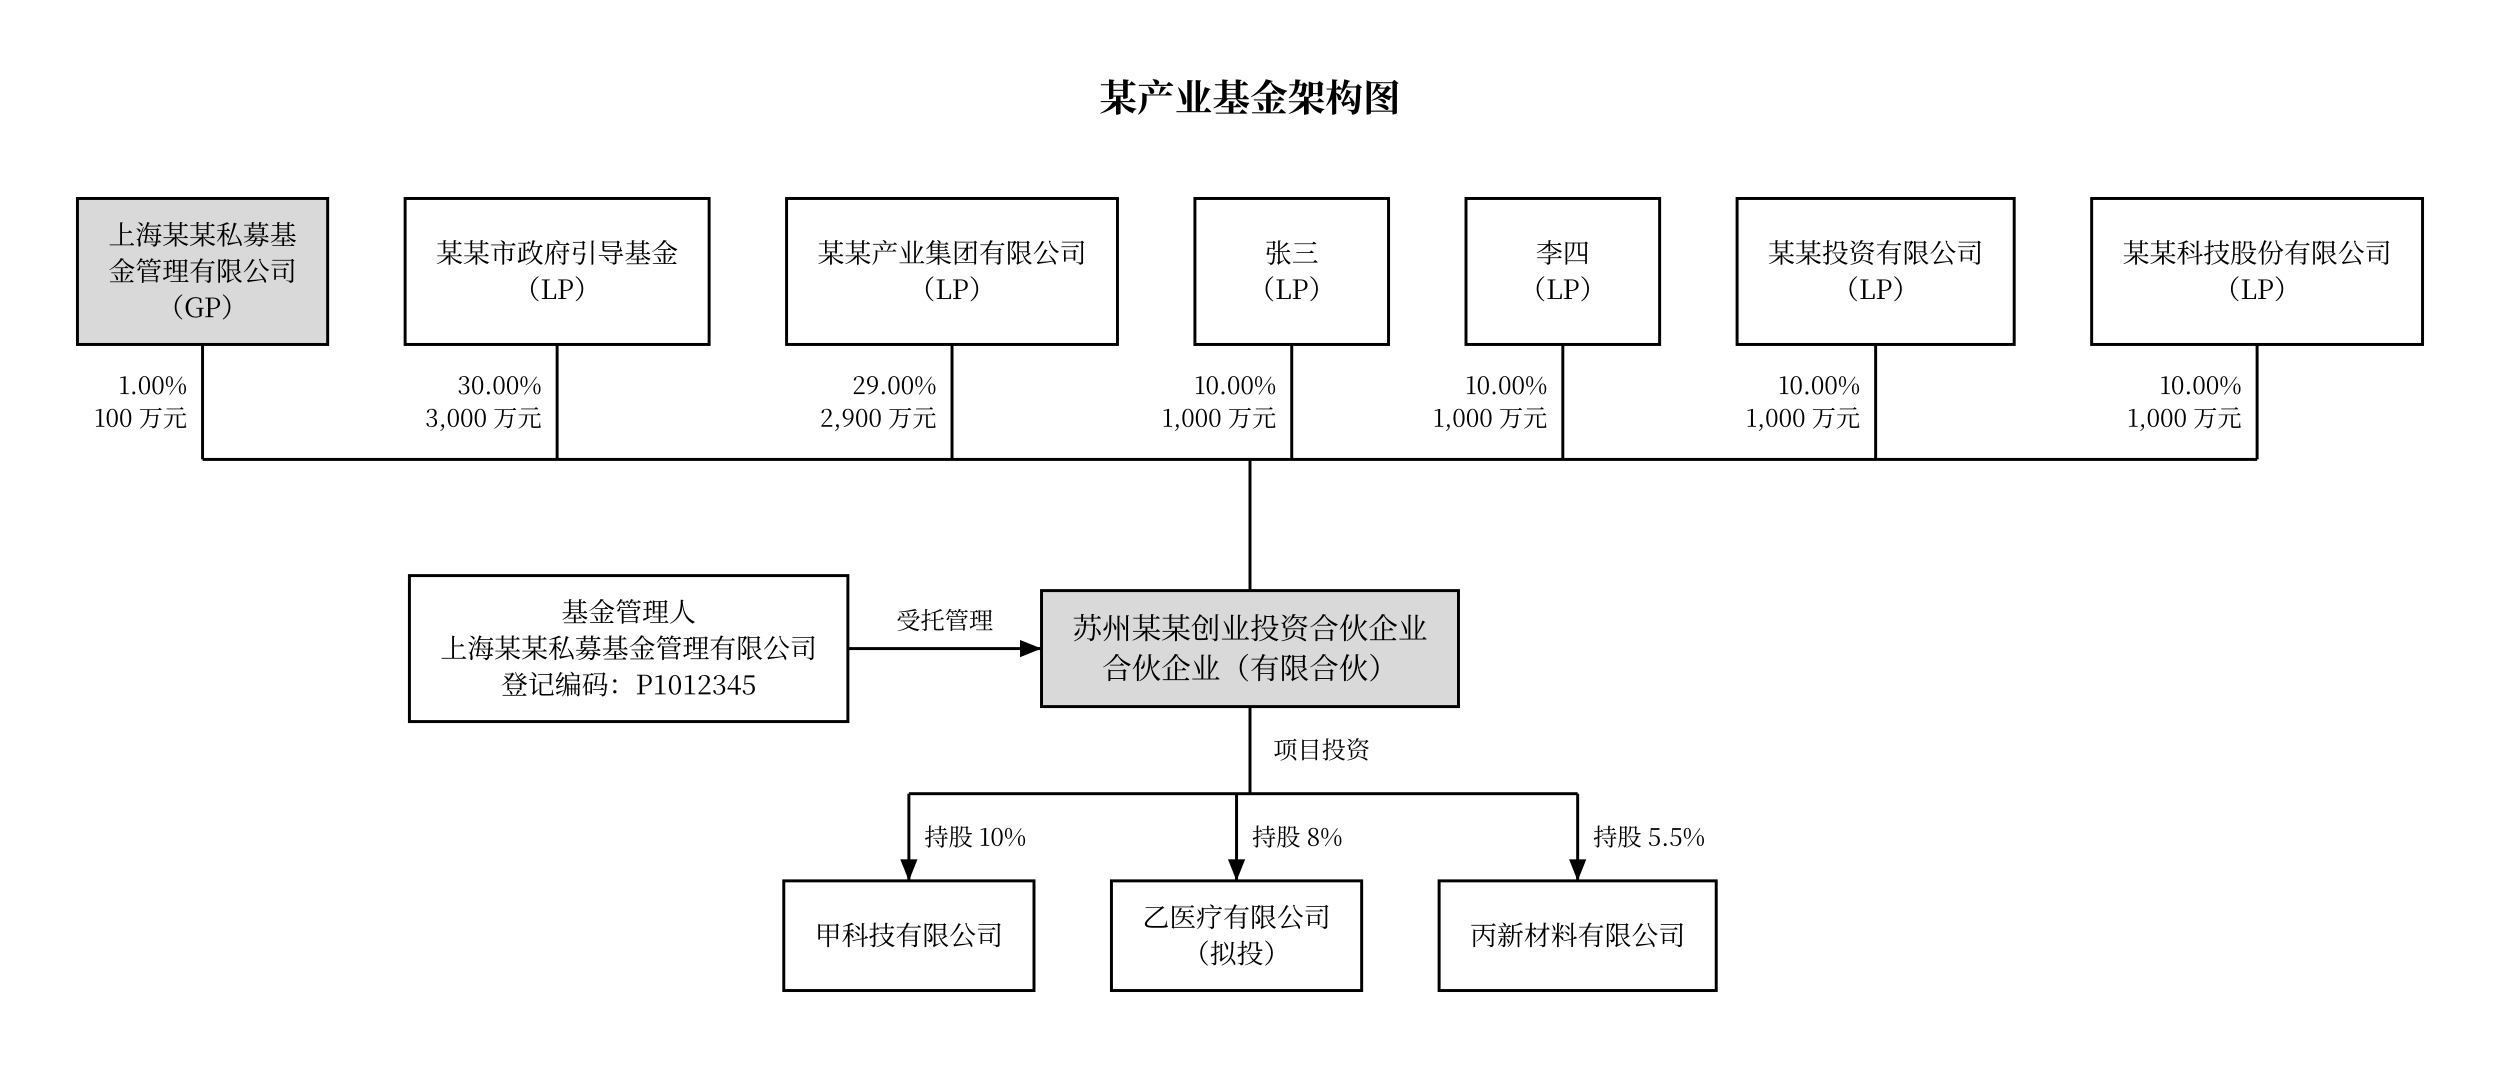
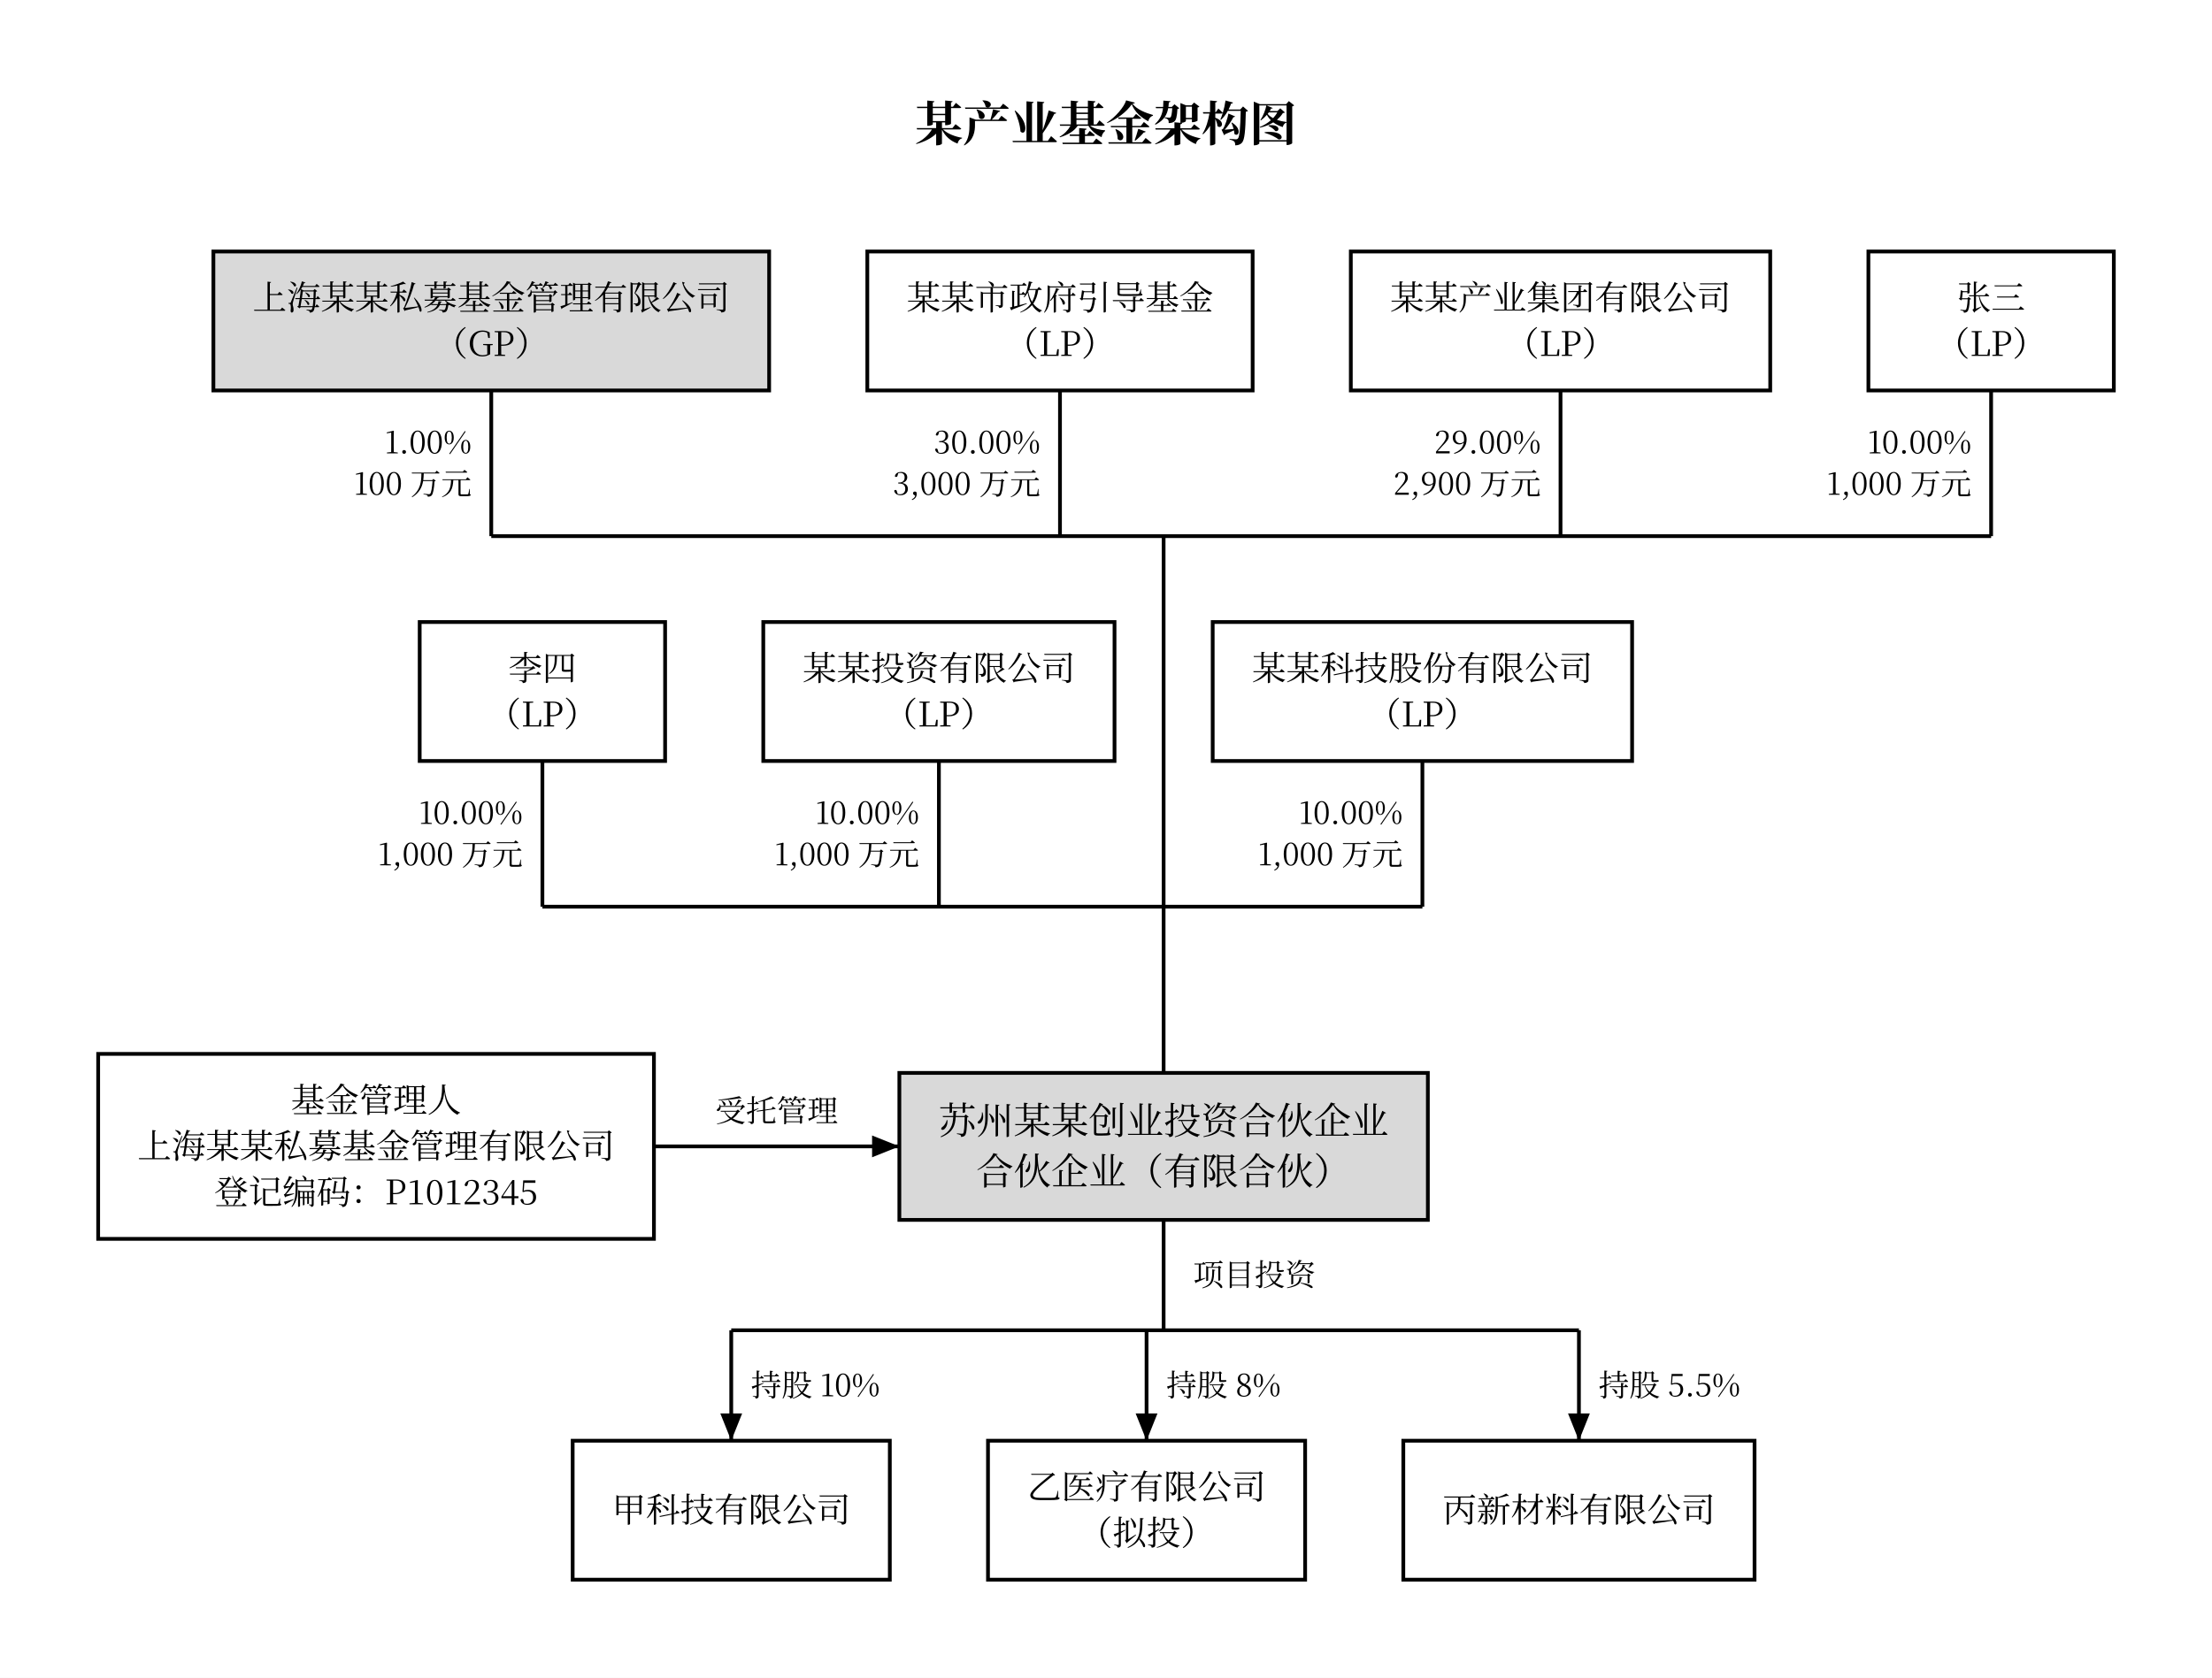
- <svg xmlns="http://www.w3.org/2000/svg" width="929.6" height="397.12" viewBox="0 0 929.6 397.12" font-family="SimSun, 宋体, 'Songti SC', STSong, 'Noto Serif CJK SC', 'Source Han Serif SC', 'Noto Sans CJK SC', 'Microsoft YaHei', 'WenQuanYi Micro Hei', serif">
+ <svg xmlns="http://www.w3.org/2000/svg" width="648.92" height="492.34" viewBox="0 0 648.92 492.34" font-family="SimSun, 宋体, 'Songti SC', STSong, 'Noto Serif CJK SC', 'Source Han Serif SC', 'Noto Sans CJK SC', 'Microsoft YaHei', 'WenQuanYi Micro Hei', serif">
  <defs>
    <marker id="arrow" viewBox="0 0 10 8" refX="10" refY="4" markerWidth="8" markerHeight="6.4" markerUnits="userSpaceOnUse" orient="auto">
      <path d="M0,0 L10,4 L0,8 z" fill="black" />
    </marker>
  </defs>
-   <rect x="0" y="0" width="929.6" height="397.12" fill="white" />
+   <rect x="0" y="0" width="648.92" height="492.34" fill="white" />
  <g stroke="black" stroke-width="1.1" fill="none">
-     <rect x="28.8" y="73.8" width="93.04" height="54.28" fill="#d9d9d9" />
-     <line x1="75.32" y1="128.08" x2="75.32" y2="170.83" />
-     <rect x="150.64" y="73.8" width="113.04" height="54.28" fill="white" />
-     <line x1="207.16" y1="128.08" x2="207.16" y2="170.83" />
-     <rect x="292.48" y="73.8" width="123.04" height="54.28" fill="white" />
-     <line x1="354" y1="128.08" x2="354" y2="170.83" />
-     <rect x="444.32" y="73.8" width="72" height="54.28" fill="white" />
-     <line x1="480.32" y1="128.08" x2="480.32" y2="170.83" />
-     <rect x="545.12" y="73.8" width="72" height="54.28" fill="white" />
-     <line x1="581.12" y1="128.08" x2="581.12" y2="170.83" />
-     <rect x="645.92" y="73.8" width="103.04" height="54.28" fill="white" />
-     <line x1="697.44" y1="128.08" x2="697.44" y2="170.83" />
-     <rect x="777.76" y="73.8" width="123.04" height="54.28" fill="white" />
-     <line x1="839.28" y1="128.08" x2="839.28" y2="170.83" />
-     <line x1="75.32" y1="170.83" x2="839.28" y2="170.83" />
-     <line x1="464.8" y1="170.83" x2="464.8" y2="219.61" />
-     <rect x="387.28" y="219.61" width="155.04" height="43.13" fill="#d9d9d9" />
-     <rect x="152.24" y="214.03" width="163.04" height="54.28" fill="white" />
-     <line x1="315.28" y1="241.17" x2="387.28" y2="241.17" marker-end="url(#arrow)" />
-     <line x1="464.8" y1="262.74" x2="464.8" y2="295.13" />
-     <rect x="291.44" y="327.54" width="93.04" height="40.78" fill="white" />
-     <line x1="337.96" y1="295.13" x2="337.96" y2="327.54" marker-end="url(#arrow)" />
-     <rect x="413.28" y="327.54" width="93.04" height="40.78" fill="white" />
-     <line x1="459.8" y1="295.13" x2="459.8" y2="327.54" marker-end="url(#arrow)" />
-     <rect x="535.12" y="327.54" width="103.04" height="40.78" fill="white" />
-     <line x1="586.64" y1="295.13" x2="586.64" y2="327.54" marker-end="url(#arrow)" />
-     <line x1="337.96" y1="295.13" x2="586.64" y2="295.13" />
+     <rect x="62.6" y="73.8" width="163.04" height="40.78" fill="#d9d9d9" />
+     <line x1="144.12" y1="114.58" x2="144.12" y2="157.33" />
+     <rect x="254.44" y="73.8" width="113.04" height="40.78" fill="white" />
+     <line x1="310.96" y1="114.58" x2="310.96" y2="157.33" />
+     <rect x="396.28" y="73.8" width="123.04" height="40.78" fill="white" />
+     <line x1="457.8" y1="114.58" x2="457.8" y2="157.33" />
+     <rect x="548.12" y="73.8" width="72" height="40.78" fill="white" />
+     <line x1="584.12" y1="114.58" x2="584.12" y2="157.33" />
+     <line x1="144.12" y1="157.33" x2="584.12" y2="157.33" />
+     <rect x="123.12" y="182.53" width="72" height="40.78" fill="white" />
+     <line x1="159.12" y1="223.31" x2="159.12" y2="266.06" />
+     <rect x="223.92" y="182.53" width="103.04" height="40.78" fill="white" />
+     <line x1="275.44" y1="223.31" x2="275.44" y2="266.06" />
+     <rect x="355.76" y="182.53" width="123.04" height="40.78" fill="white" />
+     <line x1="417.28" y1="223.31" x2="417.28" y2="266.06" />
+     <line x1="159.12" y1="266.06" x2="417.28" y2="266.06" />
+     <line x1="341.36" y1="157.33" x2="341.36" y2="314.84" />
+     <rect x="263.84" y="314.84" width="155.04" height="43.13" fill="#d9d9d9" />
+     <rect x="28.8" y="309.26" width="163.04" height="54.28" fill="white" />
+     <line x1="191.84" y1="336.4" x2="263.84" y2="336.4" marker-end="url(#arrow)" />
+     <line x1="341.36" y1="357.97" x2="341.36" y2="390.36" />
+     <rect x="168" y="422.77" width="93.04" height="40.78" fill="white" />
+     <line x1="214.52" y1="390.36" x2="214.52" y2="422.77" marker-end="url(#arrow)" />
+     <rect x="289.84" y="422.77" width="93.04" height="40.78" fill="white" />
+     <line x1="336.36" y1="390.36" x2="336.36" y2="422.77" marker-end="url(#arrow)" />
+     <rect x="411.68" y="422.77" width="103.04" height="40.78" fill="white" />
+     <line x1="463.2" y1="390.36" x2="463.2" y2="422.77" marker-end="url(#arrow)" />
+     <line x1="214.52" y1="390.36" x2="463.2" y2="390.36" />
  </g>
  <g fill="black" stroke="none">
-     <text x="75.32" y="90.94" font-size="10" text-anchor="middle">上海某某私募基</text>
-     <text x="75.32" y="104.44" font-size="10" text-anchor="middle">金管理有限公司</text>
-     <text x="75.32" y="117.94" font-size="10" text-anchor="middle">（GP）</text>
-     <text x="69.56" y="146.53" font-size="9" text-anchor="end">1.00%</text>
-     <text x="69.56" y="158.68" font-size="9" text-anchor="end">100 万元</text>
-     <text x="207.16" y="97.69" font-size="10" text-anchor="middle">某某市政府引导基金</text>
-     <text x="207.16" y="111.19" font-size="10" text-anchor="middle">（LP）</text>
-     <text x="201.4" y="146.53" font-size="9" text-anchor="end">30.00%</text>
-     <text x="201.4" y="158.68" font-size="9" text-anchor="end">3,000 万元</text>
-     <text x="354" y="97.69" font-size="10" text-anchor="middle">某某产业集团有限公司</text>
-     <text x="354" y="111.19" font-size="10" text-anchor="middle">（LP）</text>
-     <text x="348.24" y="146.53" font-size="9" text-anchor="end">29.00%</text>
-     <text x="348.24" y="158.68" font-size="9" text-anchor="end">2,900 万元</text>
-     <text x="480.32" y="97.69" font-size="10" text-anchor="middle">张三</text>
-     <text x="480.32" y="111.19" font-size="10" text-anchor="middle">（LP）</text>
-     <text x="474.56" y="146.53" font-size="9" text-anchor="end">10.00%</text>
-     <text x="474.56" y="158.68" font-size="9" text-anchor="end">1,000 万元</text>
-     <text x="581.12" y="97.69" font-size="10" text-anchor="middle">李四</text>
-     <text x="581.12" y="111.19" font-size="10" text-anchor="middle">（LP）</text>
-     <text x="575.36" y="146.53" font-size="9" text-anchor="end">10.00%</text>
-     <text x="575.36" y="158.68" font-size="9" text-anchor="end">1,000 万元</text>
-     <text x="697.44" y="97.69" font-size="10" text-anchor="middle">某某投资有限公司</text>
-     <text x="697.44" y="111.19" font-size="10" text-anchor="middle">（LP）</text>
-     <text x="691.68" y="146.53" font-size="9" text-anchor="end">10.00%</text>
-     <text x="691.68" y="158.68" font-size="9" text-anchor="end">1,000 万元</text>
-     <text x="839.28" y="97.69" font-size="10" text-anchor="middle">某某科技股份有限公司</text>
-     <text x="839.28" y="111.19" font-size="10" text-anchor="middle">（LP）</text>
-     <text x="833.52" y="146.53" font-size="9" text-anchor="end">10.00%</text>
-     <text x="833.52" y="158.68" font-size="9" text-anchor="end">1,000 万元</text>
-     <text x="464.8" y="237.59" font-size="11" text-anchor="middle">苏州某某创业投资合伙企业</text>
-     <text x="464.8" y="252.44" font-size="11" text-anchor="middle">合伙企业（有限合伙）</text>
-     <text x="233.76" y="231.17" font-size="10" text-anchor="middle">基金管理人</text>
-     <text x="233.76" y="244.67" font-size="10" text-anchor="middle">上海某某私募基金管理有限公司</text>
-     <text x="233.76" y="258.17" font-size="10" text-anchor="middle">登记编码：P1012345</text>
-     <text x="351.28" y="233.97" font-size="9" text-anchor="middle">受托管理</text>
-     <text x="473.44" y="282.09" font-size="9" text-anchor="start">项目投资</text>
-     <text x="337.96" y="351.43" font-size="10" text-anchor="middle">甲科技有限公司</text>
-     <text x="343.72" y="314.49" font-size="9" text-anchor="start">持股 10%</text>
-     <text x="459.8" y="344.68" font-size="10" text-anchor="middle">乙医疗有限公司</text>
-     <text x="459.8" y="358.18" font-size="10" text-anchor="middle">（拟投）</text>
-     <text x="465.56" y="314.49" font-size="9" text-anchor="start">持股 8%</text>
-     <text x="586.64" y="351.43" font-size="10" text-anchor="middle">丙新材料有限公司</text>
-     <text x="592.4" y="314.49" font-size="9" text-anchor="start">持股 5.5%</text>
-     <text x="464.8" y="41.4" font-size="14" text-anchor="middle" font-weight="bold">某产业基金架构图</text>
+     <text x="144.12" y="90.94" font-size="10" text-anchor="middle">上海某某私募基金管理有限公司</text>
+     <text x="144.12" y="104.44" font-size="10" text-anchor="middle">（GP）</text>
+     <text x="138.36" y="133.03" font-size="9" text-anchor="end">1.00%</text>
+     <text x="138.36" y="145.18" font-size="9" text-anchor="end">100 万元</text>
+     <text x="310.96" y="90.94" font-size="10" text-anchor="middle">某某市政府引导基金</text>
+     <text x="310.96" y="104.44" font-size="10" text-anchor="middle">（LP）</text>
+     <text x="305.2" y="133.03" font-size="9" text-anchor="end">30.00%</text>
+     <text x="305.2" y="145.18" font-size="9" text-anchor="end">3,000 万元</text>
+     <text x="457.8" y="90.94" font-size="10" text-anchor="middle">某某产业集团有限公司</text>
+     <text x="457.8" y="104.44" font-size="10" text-anchor="middle">（LP）</text>
+     <text x="452.04" y="133.03" font-size="9" text-anchor="end">29.00%</text>
+     <text x="452.04" y="145.18" font-size="9" text-anchor="end">2,900 万元</text>
+     <text x="584.12" y="90.94" font-size="10" text-anchor="middle">张三</text>
+     <text x="584.12" y="104.44" font-size="10" text-anchor="middle">（LP）</text>
+     <text x="578.36" y="133.03" font-size="9" text-anchor="end">10.00%</text>
+     <text x="578.36" y="145.18" font-size="9" text-anchor="end">1,000 万元</text>
+     <text x="159.12" y="199.67" font-size="10" text-anchor="middle">李四</text>
+     <text x="159.12" y="213.17" font-size="10" text-anchor="middle">（LP）</text>
+     <text x="153.36" y="241.76" font-size="9" text-anchor="end">10.00%</text>
+     <text x="153.36" y="253.91" font-size="9" text-anchor="end">1,000 万元</text>
+     <text x="275.44" y="199.67" font-size="10" text-anchor="middle">某某投资有限公司</text>
+     <text x="275.44" y="213.17" font-size="10" text-anchor="middle">（LP）</text>
+     <text x="269.68" y="241.76" font-size="9" text-anchor="end">10.00%</text>
+     <text x="269.68" y="253.91" font-size="9" text-anchor="end">1,000 万元</text>
+     <text x="417.28" y="199.67" font-size="10" text-anchor="middle">某某科技股份有限公司</text>
+     <text x="417.28" y="213.17" font-size="10" text-anchor="middle">（LP）</text>
+     <text x="411.52" y="241.76" font-size="9" text-anchor="end">10.00%</text>
+     <text x="411.52" y="253.91" font-size="9" text-anchor="end">1,000 万元</text>
+     <text x="341.36" y="332.82" font-size="11" text-anchor="middle">苏州某某创业投资合伙企业</text>
+     <text x="341.36" y="347.67" font-size="11" text-anchor="middle">合伙企业（有限合伙）</text>
+     <text x="110.32" y="326.4" font-size="10" text-anchor="middle">基金管理人</text>
+     <text x="110.32" y="339.9" font-size="10" text-anchor="middle">上海某某私募基金管理有限公司</text>
+     <text x="110.32" y="353.4" font-size="10" text-anchor="middle">登记编码：P1012345</text>
+     <text x="227.84" y="329.2" font-size="9" text-anchor="middle">受托管理</text>
+     <text x="350" y="377.31" font-size="9" text-anchor="start">项目投资</text>
+     <text x="214.52" y="446.65" font-size="10" text-anchor="middle">甲科技有限公司</text>
+     <text x="220.28" y="409.72" font-size="9" text-anchor="start">持股 10%</text>
+     <text x="336.36" y="439.9" font-size="10" text-anchor="middle">乙医疗有限公司</text>
+     <text x="336.36" y="453.4" font-size="10" text-anchor="middle">（拟投）</text>
+     <text x="342.12" y="409.72" font-size="9" text-anchor="start">持股 8%</text>
+     <text x="463.2" y="446.65" font-size="10" text-anchor="middle">丙新材料有限公司</text>
+     <text x="468.96" y="409.72" font-size="9" text-anchor="start">持股 5.5%</text>
+     <text x="324.46" y="41.4" font-size="14" text-anchor="middle" font-weight="bold">某产业基金架构图</text>
  </g>
</svg>
